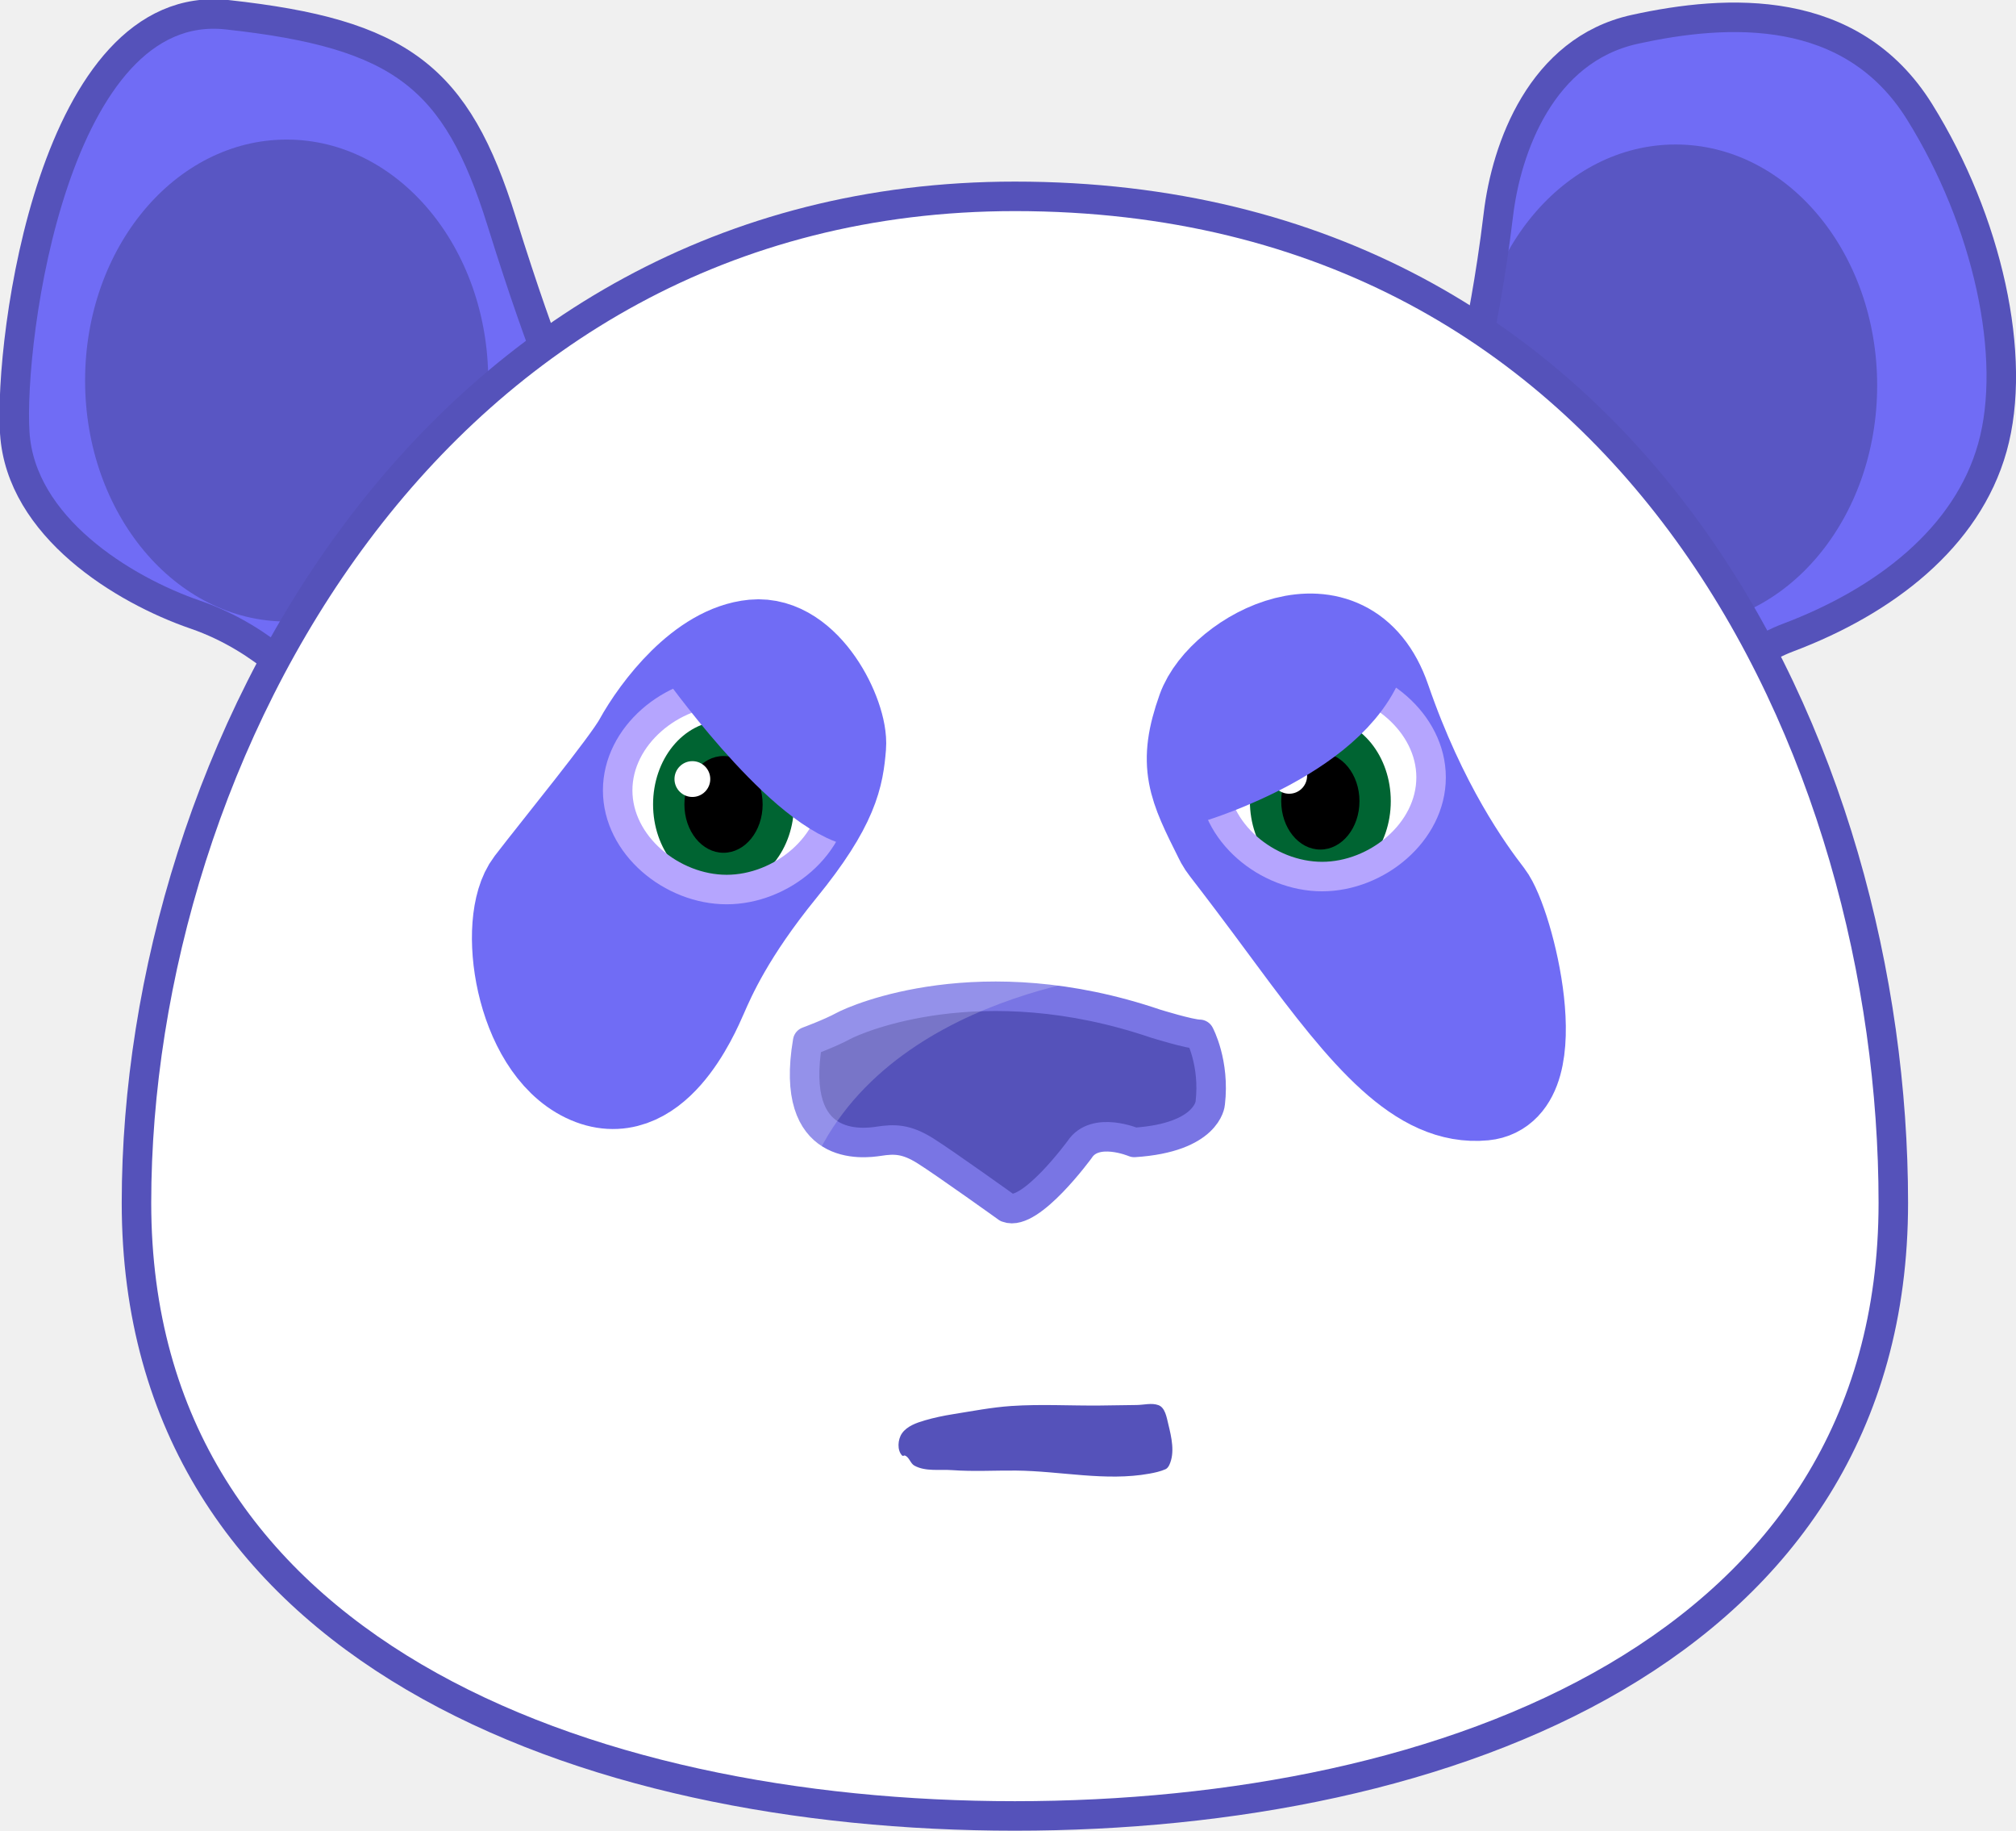
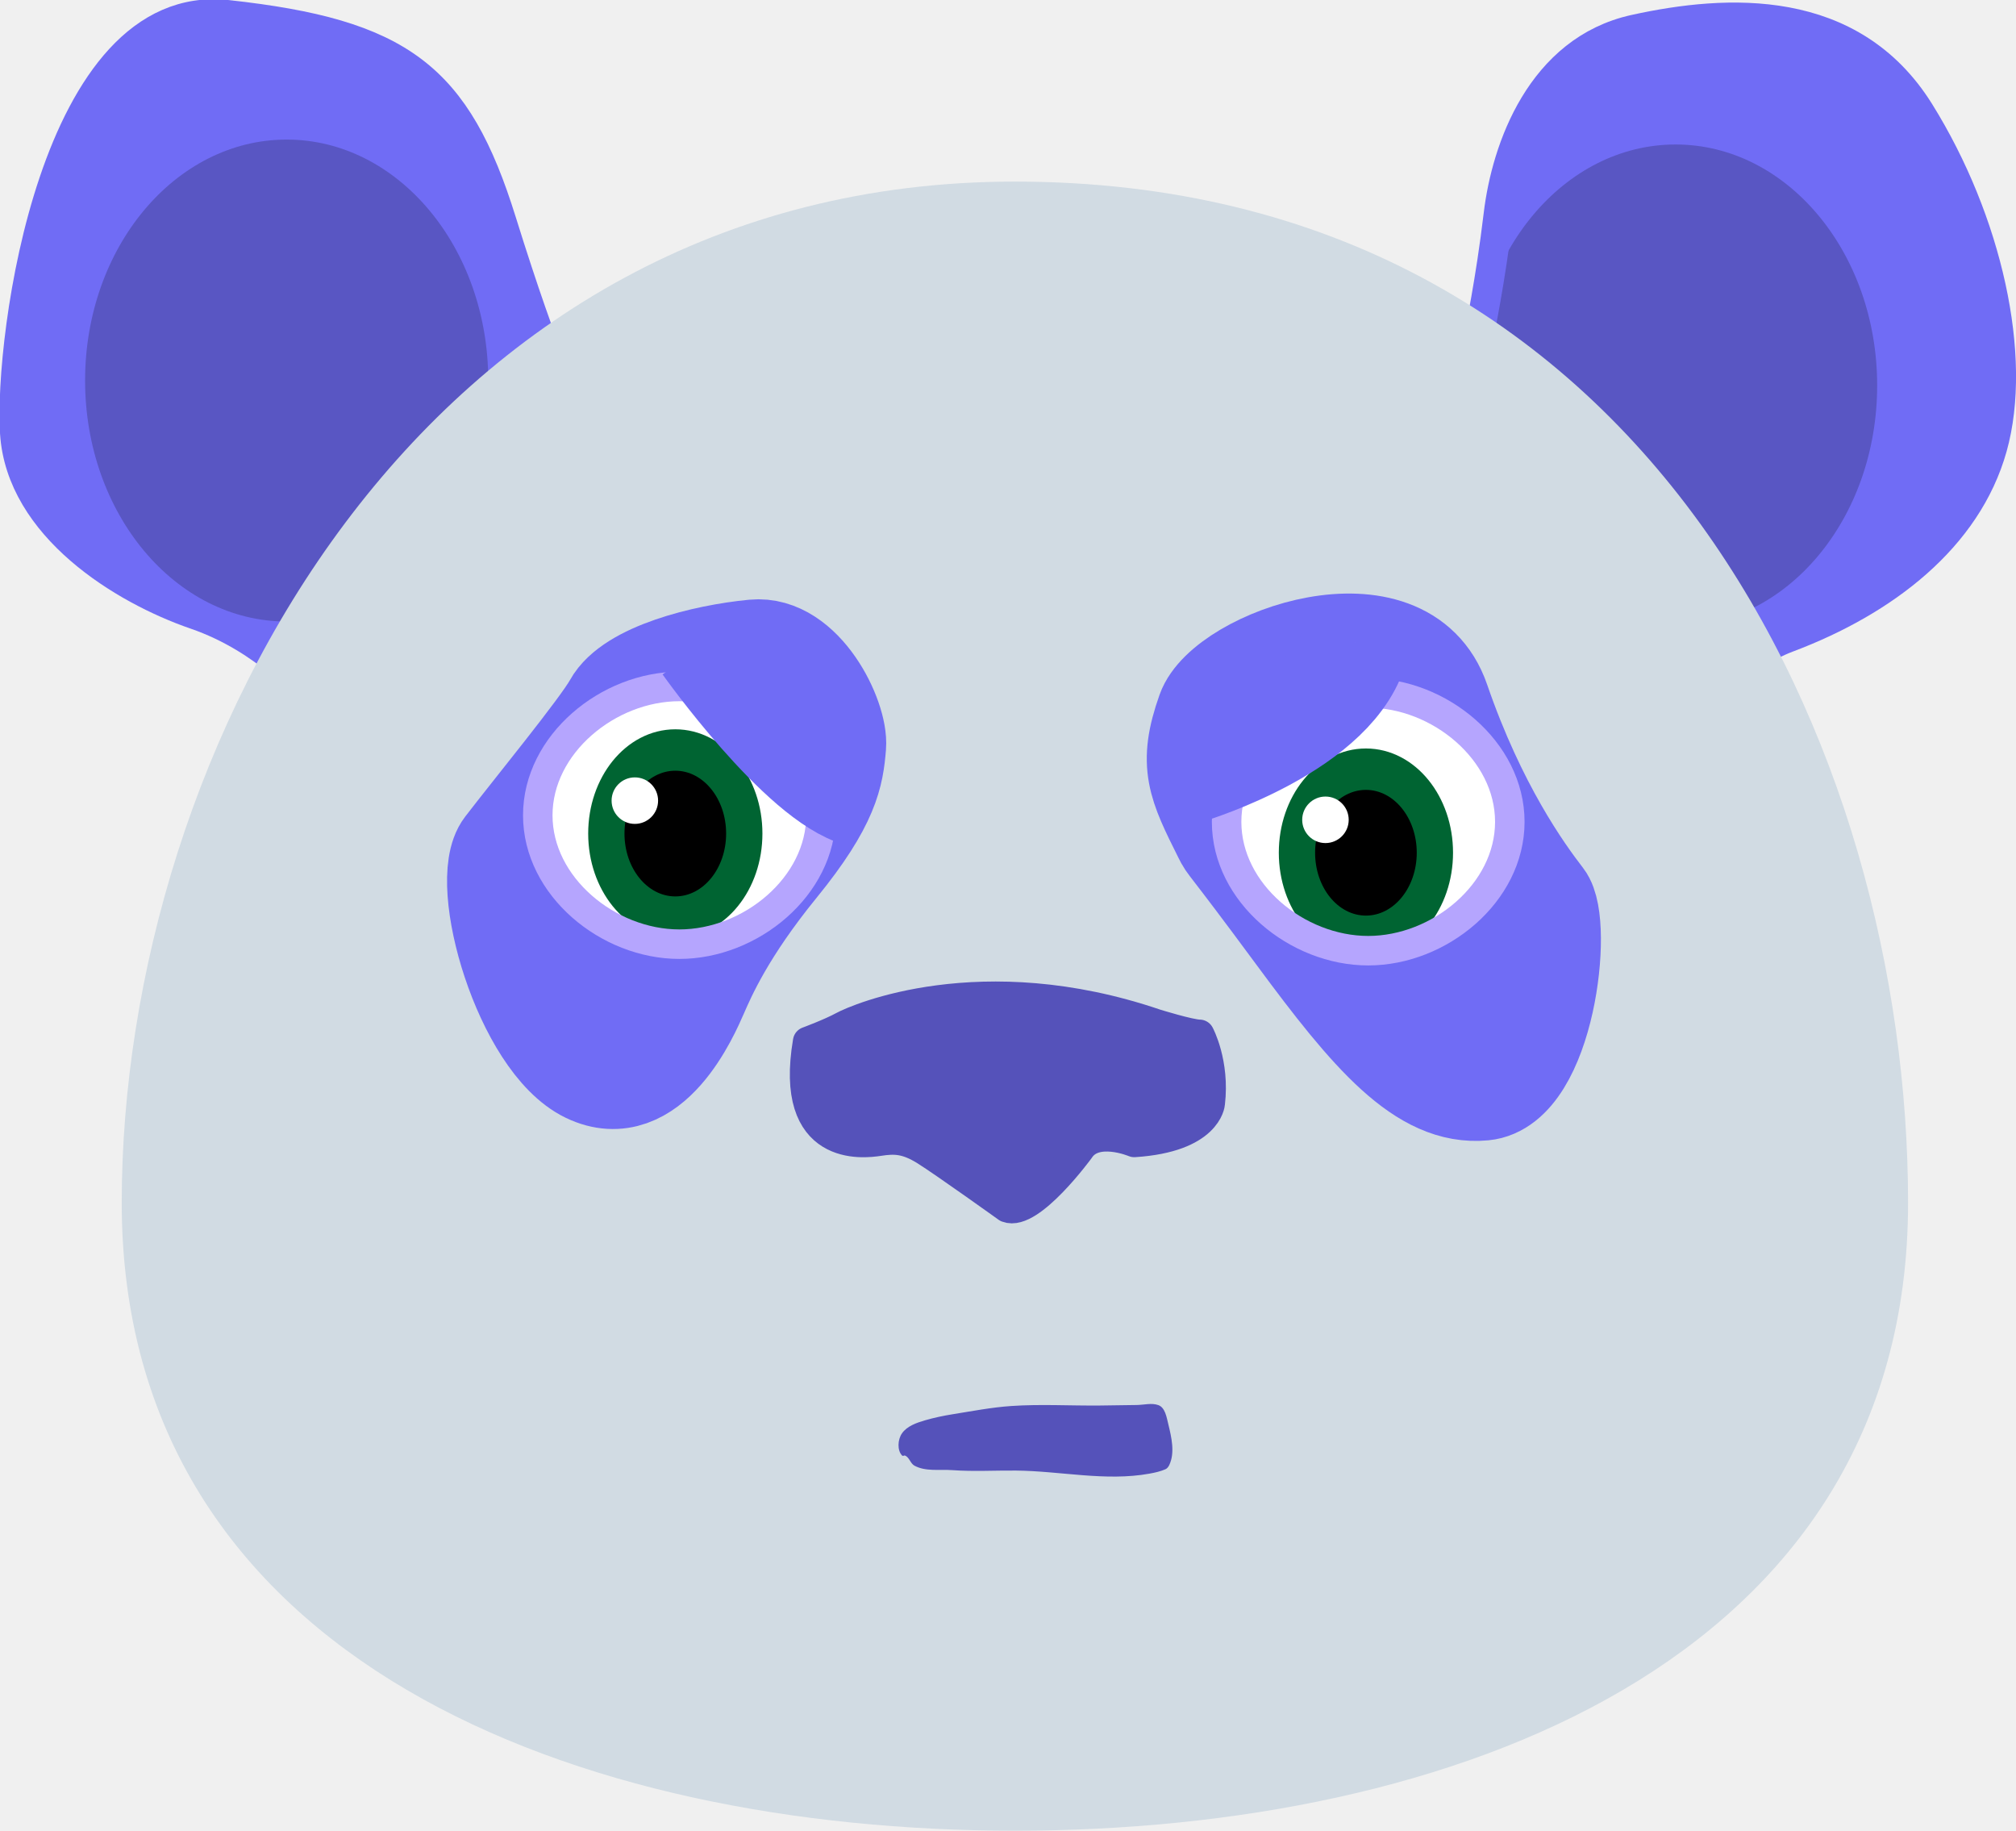
<svg xmlns="http://www.w3.org/2000/svg" xmlns:xlink="http://www.w3.org/1999/xlink" version="1.1" baseProfile="full" width="205.023" height="186.13" viewBox="0 0 205.02 186.13" enable-background="new 0 0 205.02 186.13" xml:space="preserve">
  <g>
-     <path fill="#706CF5" fill-opacity="1" stroke-width="3" stroke-linejoin="round" d="M 150.447,33.907C 150.447,33.907 151.574,28.593 152.379,21.829C 153.184,15.066 156.727,5.082 166.228,2.989C 175.728,0.896 188.289,0.252 195.213,11.363C 202.137,22.474 205.197,36.322 202.62,45.501C 200.044,54.68 191.67,61.12 181.847,64.824C 172.025,68.528 170.736,80.283 170.736,80.283L 150.447,33.907 Z " />
+     <path fill="#706CF5" fill-opacity="1" stroke-width="3" stroke-linejoin="round" d="M 150.447,33.907C 150.447,33.907 151.574,28.593 152.379,21.83C 153.184,15.066 156.727,5.083 166.228,2.989C 175.728,0.896 188.289,0.252 195.213,11.363C 202.137,22.474 205.197,36.322 202.62,45.501C 200.044,54.68 191.67,61.121 181.847,64.824C 172.025,68.528 170.736,80.283 170.736,80.283L 150.447,33.907 Z " />
    <defs>
-       <path id="SVG_CLIPPER1_" d="M 150.447,33.907C 150.447,33.907 151.574,28.593 152.379,21.829C 153.184,15.066 156.727,5.082 166.228,2.989C 175.728,0.896 188.289,0.252 195.213,11.363C 202.137,22.474 205.197,36.322 202.62,45.501C 200.044,54.68 191.67,61.12 181.847,64.824C 172.025,68.528 170.736,80.283 170.736,80.283L 150.447,33.907 Z " />
+       <path id="SVG_CLIPPER1_" d="M 150.447,33.907C 150.447,33.907 151.574,28.593 152.379,21.83C 153.184,15.066 156.727,5.083 166.228,2.989C 175.728,0.896 188.289,0.252 195.213,11.363C 202.137,22.474 205.197,36.322 202.62,45.501C 200.044,54.68 191.67,61.121 181.847,64.824C 172.025,68.528 170.736,80.283 170.736,80.283L 150.447,33.907 Z " />
    </defs>
    <clipPath id="SVG_CLIPPER2_">
      <use xlink:href="#SVG_CLIPPER1_" overflow="visible" />
    </clipPath>
    <g clip-path="url(#SVG_CLIPPER2_)">
      <path fill="#000000" fill-opacity="0.204" stroke-width="0.2" stroke-linejoin="round" d="M 170.402,14.691C 181.724,14.691 190.902,25.66 190.902,39.191C 190.902,52.722 181.724,63.691 170.402,63.691C 159.08,63.691 149.902,52.722 149.902,39.191C 149.902,25.66 159.08,14.691 170.402,14.691 Z " />
    </g>
-     <path fill="none" stroke-width="3" stroke-linejoin="round" stroke="#5552BA" stroke-opacity="1" d="M 150.447,33.907C 150.447,33.907 151.574,28.593 152.379,21.829C 153.184,15.066 156.727,5.082 166.228,2.989C 175.728,0.896 188.289,0.252 195.213,11.363C 202.137,22.474 205.197,36.322 202.62,45.501C 200.044,54.68 191.67,61.12 181.847,64.824C 172.025,68.528 170.736,80.283 170.736,80.283L 150.447,33.907 Z " />
+     <path fill="none" stroke-width="3" stroke-linejoin="round" stroke="#706CF5" stroke-opacity="1" d="M 150.447,33.907C 150.447,33.907 151.574,28.593 152.379,21.83C 153.184,15.066 156.727,5.083 166.228,2.989C 175.728,0.896 188.289,0.252 195.213,11.363C 202.137,22.474 205.197,36.322 202.62,45.501C 200.044,54.68 191.67,61.121 181.847,64.824C 172.025,68.528 170.736,80.283 170.736,80.283L 150.447,33.907 Z " />
  </g>
  <g>
-     <path fill="#706CF5" fill-opacity="1" stroke-width="3" stroke-linejoin="round" d="M 31.451,70.34C 31.451,70.34 27.224,65.026 19.857,62.49C 12.49,59.953 2.104,53.553 1.5,44.012C 0.896,34.471 5.485,-0.432 23.118,1.5C 40.751,3.433 46.427,7.78 51.016,22.514C 55.606,37.248 57.9,41.475 57.9,41.475L 31.451,70.34 Z " />
+     <path fill="#706CF5" fill-opacity="1" stroke-width="3" stroke-linejoin="round" d="M 31.451,70.34C 31.451,70.34 27.224,65.026 19.857,62.49C 12.49,59.954 2.104,53.553 1.5,44.012C 0.896,34.471 5.485,-0.432 23.118,1.5C 40.751,3.433 46.427,7.78 51.016,22.515C 55.606,37.249 57.9,41.476 57.9,41.476L 31.451,70.34 Z " />
    <defs>
-       <path id="SVG_CLIPPER3_" d="M 31.451,70.34C 31.451,70.34 27.224,65.026 19.857,62.49C 12.49,59.953 2.104,53.553 1.5,44.012C 0.896,34.471 5.485,-0.432 23.118,1.5C 40.751,3.433 46.427,7.78 51.016,22.514C 55.606,37.248 57.9,41.475 57.9,41.475L 31.451,70.34 Z " />
+       <path id="SVG_CLIPPER3_" d="M 31.451,70.34C 31.451,70.34 27.224,65.026 19.857,62.49C 12.49,59.954 2.104,53.553 1.5,44.012C 0.896,34.471 5.485,-0.432 23.118,1.5C 40.751,3.433 46.427,7.78 51.016,22.515C 55.606,37.249 57.9,41.476 57.9,41.476L 31.451,70.34 Z " />
    </defs>
    <clipPath id="SVG_CLIPPER4_">
      <use xlink:href="#SVG_CLIPPER3_" overflow="visible" />
    </clipPath>
    <g clip-path="url(#SVG_CLIPPER4_)">
      <path fill="#000000" fill-opacity="0.204" stroke-width="0.2" stroke-linejoin="round" d="M 29.152,14.191C 40.474,14.191 49.652,25.16 49.652,38.691C 49.652,52.222 40.474,63.191 29.152,63.191C 17.83,63.191 8.652,52.222 8.652,38.691C 8.652,25.16 17.83,14.191 29.152,14.191 Z " />
    </g>
-     <path fill="none" stroke-width="3" stroke-linejoin="round" stroke="#5552BA" stroke-opacity="1" d="M 31.451,70.34C 31.451,70.34 27.224,65.026 19.857,62.49C 12.49,59.953 2.104,53.553 1.5,44.012C 0.896,34.471 5.485,-0.432 23.118,1.5C 40.751,3.433 46.427,7.78 51.016,22.514C 55.606,37.248 57.9,41.475 57.9,41.475L 31.451,70.34 Z " />
+     <path fill="none" stroke-width="3" stroke-linejoin="round" stroke="#706CF5" stroke-opacity="1" d="M 31.451,70.34C 31.451,70.34 27.224,65.026 19.857,62.49C 12.49,59.954 2.104,53.553 1.5,44.012C 0.896,34.471 5.485,-0.432 23.118,1.5C 40.751,3.433 46.427,7.78 51.016,22.515C 55.606,37.249 57.9,41.476 57.9,41.476L 31.451,70.34 Z " />
  </g>
-   <path fill="#FFFFFF" fill-opacity="1" stroke-width="3" stroke-linejoin="round" stroke="#5552BA" stroke-opacity="1" d="M 103.211,19.963C 166.632,19.963 192.545,76.825 192.545,122.297C 192.545,167.768 147.026,184.63 103.211,184.63C 59.397,184.63 13.878,167.768 13.878,122.297C 13.878,76.825 43.874,19.963 103.211,19.963 Z " />
-   <path fill="#706CF5" fill-opacity="1" stroke-width="10" stroke-linejoin="round" stroke="#706CF5" stroke-opacity="1" d="M 65.308,75.614C 67.134,72.303 71.588,66.435 76.66,65.952C 81.733,65.469 85.356,72.957 85.114,75.855C 84.873,78.754 84.47,81.612 79.156,88.134C 73.842,94.655 71.91,99.124 71.064,101.056C 70.219,102.989 66.234,112.288 59.712,109.148C 53.19,106.008 51.499,93.689 54.277,90.066C 57.055,86.443 64.019,77.949 65.308,75.614 Z " />
-   <path fill="#706CF5" fill-opacity="1" stroke-width="10" stroke-linejoin="round" stroke="#706CF5" stroke-opacity="1" d="M 124.325,84.993C 121.691,79.726 120.702,77.747 122.634,72.312C 124.566,66.878 136.764,60.356 140.508,71.225C 144.252,82.095 148.962,88.617 151.015,91.274C 153.068,93.93 157.175,110.356 150.895,110.959C 144.614,111.563 139.301,105.283 131.813,95.138C 124.325,84.993 124.929,86.201 124.325,84.993 Z " />
-   <path fill="#000000" fill-opacity="1" stroke-width="3" stroke-linejoin="round" stroke="#B5A5FE" stroke-opacity="1" d="M 75.037,77.223C 77.933,77.223 80.28,79.57 80.28,82.465C 80.28,85.361 77.933,87.708 75.037,87.708C 72.142,87.708 69.795,85.361 69.795,82.465C 69.795,79.57 72.142,77.223 75.037,77.223 Z " />
-   <path fill="#000000" fill-opacity="1" stroke-width="3" stroke-linejoin="round" stroke="#B5A5FE" stroke-opacity="1" d="M 131.039,77.058C 133.935,77.058 136.282,79.405 136.282,82.3C 136.282,85.195 133.935,87.542 131.039,87.542C 128.144,87.542 125.797,85.195 125.797,82.3C 125.797,79.405 128.144,77.058 131.039,77.058 Z " />
-   <path fill="#5552BA" fill-opacity="1" stroke-width="3" stroke-linejoin="round" stroke="#7975E4" stroke-opacity="1" d="M 82.135,105.887C 82.135,105.887 84.43,105.042 85.758,104.317C 87.087,103.592 99.768,98.037 117.521,104.076C 117.521,104.076 121.024,105.162 121.99,105.162C 121.99,105.162 123.56,108.061 123.077,112.167C 123.077,112.167 122.835,115.67 115.347,116.153C 115.347,116.153 111.362,114.462 109.792,116.877C 109.792,116.877 104.793,123.715 102.425,122.795C 102.425,122.795 96.024,118.206 94.092,116.998C 92.159,115.79 90.951,115.79 89.382,116.032C 87.811,116.273 80.203,117.24 82.135,105.887 Z " />
-   <path fill="#5552BA" fill-opacity="1" stroke-width="0.2" stroke-linejoin="round" d="M 102.828,142.951C 100.835,143.087 98.866,143.473 96.893,143.787C 95.941,143.939 94.993,144.138 94.067,144.407C 93.206,144.657 92.24,144.996 91.727,145.731C 91.294,146.35 91.215,147.465 91.751,147.997C 91.782,148.027 91.836,148.016 91.879,148.014C 91.922,148.011 91.965,147.971 92.007,147.983C 92.46,148.117 92.571,148.781 92.984,149.01C 94.121,149.64 95.559,149.377 96.855,149.472C 99.002,149.628 101.16,149.496 103.312,149.515C 107.841,149.556 112.439,150.636 116.895,149.828C 117.449,149.728 118.008,149.606 118.524,149.38C 118.703,149.302 118.831,149.121 118.914,148.945C 119.503,147.693 119.139,146.141 118.813,144.797C 118.641,144.09 118.489,143.109 117.805,142.862C 117.114,142.613 116.337,142.84 115.603,142.849C 114.367,142.865 113.132,142.888 111.896,142.901C 108.874,142.933 105.844,142.745 102.828,142.951 Z " />
-   <path fill="#FFFFFF" fill-opacity="1" stroke-width="0.2" stroke-linejoin="round" d="M 73.844,79.323C 74.764,79.323 75.51,80.069 75.51,80.99C 75.51,81.91 74.764,82.656 73.844,82.656C 72.923,82.656 72.177,81.91 72.177,80.99C 72.177,80.069 72.923,79.323 73.844,79.323 Z " />
-   <path fill="#FFFFFF" fill-opacity="1" stroke-width="0.2" stroke-linejoin="round" d="M 129.844,78.989C 130.764,78.989 131.51,79.736 131.51,80.656C 131.51,81.576 130.764,82.323 129.844,82.323C 128.923,82.323 128.177,81.576 128.177,80.656C 128.177,79.736 128.923,78.989 129.844,78.989 Z " />
-   <path fill="#FFFFFF" fill-opacity="0.204" stroke-width="0.2" stroke-linejoin="round" d="M 115.689,98.808C 115.689,98.808 89.439,100.557 82.189,119.557C 82.189,119.557 76.439,108.057 78.439,103.807C 78.439,103.807 96.439,93.558 115.689,98.808 Z " />
+   <path fill="#D1DBE3" fill-opacity="1" stroke-width="3" stroke-linejoin="round" stroke="#D1DBE3" stroke-opacity="1" d="M 103.211,19.963C 166.632,19.963 192.545,76.825 192.545,122.297C 192.545,167.768 147.026,184.63 103.211,184.63C 59.397,184.63 13.878,167.768 13.878,122.297C 13.878,76.825 43.874,19.963 103.211,19.963 Z " />
+   <path fill="#706CF5" fill-opacity="1" stroke-width="10" stroke-linejoin="round" stroke="#706CF5" stroke-opacity="1" d="M 62.308,71.614C 64.134,68.304 71.588,66.435 76.66,65.952C 81.733,65.469 85.356,72.957 85.114,75.855C 84.873,78.754 84.47,81.612 79.156,88.134C 73.842,94.655 71.91,99.124 71.064,101.056C 70.219,102.989 66.234,112.288 59.712,109.148C 53.19,106.008 48.5,89.69 51.278,86.067C 54.055,82.443 61.02,73.949 62.308,71.614 Z " />
+   <path fill="#706CF5" fill-opacity="1" stroke-width="10" stroke-linejoin="round" stroke="#706CF5" stroke-opacity="1" d="M 124.325,84.994C 121.691,79.726 120.702,77.747 122.634,72.313C 124.566,66.878 142.765,60.357 146.509,71.226C 150.253,82.095 154.963,88.617 157.016,91.274C 159.069,93.931 157.175,110.356 150.895,110.96C 144.614,111.564 139.301,105.283 131.813,95.138C 124.325,84.994 124.929,86.201 124.325,84.994 Z " />
+   <path fill="#000000" fill-opacity="1" stroke-width="3" stroke-linejoin="round" stroke="#B5A5FE" stroke-opacity="1" d="M 75.037,77.223C 77.933,77.223 80.28,79.57 80.28,82.466C 80.28,85.361 77.933,87.708 75.037,87.708C 72.142,87.708 69.795,85.361 69.795,82.466C 69.795,79.57 72.142,77.223 75.037,77.223 Z " />
+   <path fill="#000000" fill-opacity="1" stroke-width="3" stroke-linejoin="round" stroke="#B5A5FE" stroke-opacity="1" d="M 131.039,77.058C 133.935,77.058 136.282,79.405 136.282,82.3C 136.282,85.195 133.935,87.543 131.039,87.543C 128.144,87.543 125.797,85.195 125.797,82.3C 125.797,79.405 128.144,77.058 131.039,77.058 Z " />
+   <path fill="#5552BA" fill-opacity="1" stroke-width="3" stroke-linejoin="round" stroke="#5552BA" stroke-opacity="1" d="M 82.135,105.887C 82.135,105.887 84.43,105.042 85.758,104.317C 87.087,103.593 99.768,98.037 117.521,104.076C 117.521,104.076 121.024,105.163 121.99,105.163C 121.99,105.163 123.56,108.061 123.077,112.167C 123.077,112.167 122.835,115.67 115.347,116.153C 115.347,116.153 111.362,114.462 109.792,116.878C 109.792,116.878 104.793,123.715 102.425,122.795C 102.425,122.795 96.024,118.206 94.092,116.998C 92.159,115.791 90.951,115.791 89.382,116.032C 87.811,116.274 80.203,117.24 82.135,105.887 Z " />
+   <path fill="#5552BA" fill-opacity="1" stroke-width="0.2" stroke-linejoin="round" d="M 102.828,142.952C 100.835,143.088 98.866,143.473 96.893,143.787C 95.941,143.939 94.993,144.138 94.067,144.407C 93.206,144.657 92.24,144.996 91.727,145.731C 91.294,146.35 91.215,147.465 91.751,147.997C 91.782,148.027 91.836,148.016 91.879,148.014C 91.922,148.012 91.965,147.971 92.007,147.983C 92.46,148.117 92.571,148.781 92.984,149.01C 94.121,149.64 95.559,149.377 96.855,149.472C 99.002,149.628 101.16,149.496 103.312,149.515C 107.841,149.556 112.439,150.636 116.895,149.828C 117.449,149.728 118.008,149.606 118.524,149.38C 118.703,149.302 118.831,149.121 118.914,148.945C 119.503,147.694 119.139,146.141 118.813,144.797C 118.641,144.09 118.489,143.109 117.805,142.862C 117.114,142.613 116.337,142.84 115.603,142.849C 114.367,142.865 113.132,142.888 111.896,142.901C 108.874,142.933 105.844,142.746 102.828,142.952 Z " />
+   <path fill="#FFFFFF" fill-opacity="1" stroke-width="0.2" stroke-linejoin="round" d="M 73.844,79.323C 74.764,79.323 75.51,80.07 75.51,80.99C 75.51,81.91 74.764,82.656 73.844,82.656C 72.923,82.656 72.177,81.91 72.177,80.99C 72.177,80.07 72.923,79.323 73.844,79.323 Z " />
+   <path fill="#FFFFFF" fill-opacity="1" stroke-width="0.2" stroke-linejoin="round" d="M 129.844,78.99C 130.764,78.99 131.51,79.736 131.51,80.656C 131.51,81.577 130.764,82.323 129.844,82.323C 128.923,82.323 128.177,81.577 128.177,80.656C 128.177,79.736 128.923,78.99 129.844,78.99 Z " />
  <g>
-     <path fill="#FFFFFF" fill-opacity="1" stroke-width="3" stroke-linejoin="round" d="M 73.898,70.273C 79.467,70.273 84.982,74.788 84.982,80.357C 84.982,85.926 79.467,90.441 73.898,90.441C 68.329,90.441 62.814,85.926 62.814,80.357C 62.814,74.788 68.329,70.273 73.898,70.273 Z " />
+     <path fill="#FFFFFF" fill-opacity="1" stroke-width="3" stroke-linejoin="round" d="M 69.09,69.793C 76.326,69.793 83.491,75.659 83.491,82.894C 83.491,90.13 76.326,95.996 69.09,95.996C 61.854,95.996 54.689,90.13 54.689,82.894C 54.689,75.659 61.855,69.793 69.09,69.793 Z " />
    <defs>
-       <path id="SVG_CLIPPER5_" d="M 73.898,70.273C 79.467,70.273 84.982,74.788 84.982,80.357C 84.982,85.926 79.467,90.441 73.898,90.441C 68.329,90.441 62.814,85.926 62.814,80.357C 62.814,74.788 68.329,70.273 73.898,70.273 Z " />
+       <path id="SVG_CLIPPER5_" d="M 69.09,69.793C 76.326,69.793 83.491,75.659 83.491,82.894C 83.491,90.13 76.326,95.996 69.09,95.996C 61.854,95.996 54.689,90.13 54.689,82.894C 54.689,75.659 61.855,69.793 69.09,69.793 Z " />
    </defs>
    <clipPath id="SVG_CLIPPER6_">
      <use xlink:href="#SVG_CLIPPER5_" overflow="visible" />
    </clipPath>
    <g clip-path="url(#SVG_CLIPPER6_)">
-       <path fill="#006432" fill-opacity="1" stroke-width="3" stroke-linejoin="round" stroke="#006432" stroke-opacity="1" d="M 73.579,74.781C 76.707,74.781 79.243,77.916 79.243,81.783C 79.243,85.651 76.707,88.786 73.579,88.786C 70.451,88.786 67.915,85.651 67.915,81.783C 67.915,77.916 70.451,74.781 73.579,74.781 Z " />
-       <path fill="#000000" fill-opacity="1" stroke-width="0.2" stroke-linejoin="round" d="M 73.579,76.866C 75.776,76.866 77.557,79.068 77.557,81.784C 77.557,84.501 75.776,86.703 73.579,86.703C 71.382,86.703 69.601,84.501 69.601,81.784C 69.601,79.068 71.382,76.866 73.579,76.866 Z " />
-       <path fill="#FFFFFF" fill-opacity="1" stroke-width="0.2" stroke-linejoin="round" d="M 70.412,77.388C 71.417,77.388 72.231,78.204 72.231,79.208C 72.231,80.213 71.417,81.028 70.412,81.028C 69.406,81.028 68.592,80.213 68.592,79.208C 68.592,78.204 69.407,77.388 70.412,77.388 Z " />
+       <path fill="#006432" fill-opacity="1" stroke-width="3" stroke-linejoin="round" stroke="#006432" stroke-opacity="1" d="M 68.676,75.649C 72.74,75.649 76.035,79.723 76.035,84.748C 76.035,89.773 72.74,93.847 68.676,93.847C 64.611,93.847 61.316,89.773 61.316,84.748C 61.316,79.723 64.611,75.649 68.676,75.649 Z " />
+       <path fill="#000000" fill-opacity="1" stroke-width="0.2" stroke-linejoin="round" d="M 68.676,78.359C 71.53,78.359 73.844,81.22 73.844,84.75C 73.844,88.279 71.53,91.14 68.676,91.14C 65.821,91.14 63.507,88.279 63.507,84.75C 63.507,81.22 65.821,78.359 68.676,78.359 Z " />
+       <path fill="#FFFFFF" fill-opacity="1" stroke-width="0.2" stroke-linejoin="round" d="M 64.56,79.038C 65.866,79.038 66.925,80.096 66.925,81.402C 66.925,82.708 65.866,83.767 64.56,83.767C 63.254,83.767 62.196,82.708 62.196,81.402C 62.196,80.096 63.254,79.038 64.56,79.038 Z " />
    </g>
-     <path fill="none" stroke-width="3" stroke-linejoin="round" stroke="#B5A5FE" stroke-opacity="1" d="M 73.898,70.273C 79.467,70.273 84.982,74.788 84.982,80.357C 84.982,85.926 79.467,90.441 73.898,90.441C 68.329,90.441 62.814,85.926 62.814,80.357C 62.814,74.788 68.329,70.273 73.898,70.273 Z " />
+     <path fill="none" stroke-width="3" stroke-linejoin="round" stroke="#B5A5FE" stroke-opacity="1" d="M 69.09,69.793C 76.326,69.793 83.491,75.659 83.491,82.894C 83.491,90.13 76.326,95.996 69.09,95.996C 61.854,95.996 54.689,90.13 54.689,82.894C 54.689,75.659 61.855,69.793 69.09,69.793 Z " />
  </g>
  <path fill="#706CF5" fill-opacity="1" stroke-width="10" stroke-linejoin="round" stroke="#706CF5" stroke-opacity="1" d="M 71.458,65.676C 71.458,65.676 81.229,79.447 87.395,81.113" />
  <g>
-     <path fill="#FFFFFF" fill-opacity="1" stroke-width="3" stroke-linejoin="round" d="M 134.453,68.955C 140.022,68.955 145.537,73.47 145.537,79.039C 145.537,84.608 140.022,89.122 134.453,89.122C 128.884,89.122 123.369,84.608 123.369,79.039C 123.369,73.47 128.884,68.955 134.453,68.955 Z " />
+     <path fill="#FFFFFF" fill-opacity="1" stroke-width="3" stroke-linejoin="round" d="M 139.142,70.455C 146.378,70.455 153.543,76.321 153.543,83.557C 153.543,90.793 146.378,96.658 139.142,96.658C 131.907,96.658 124.742,90.793 124.742,83.557C 124.742,76.321 131.907,70.455 139.142,70.455 Z " />
    <defs>
-       <path id="SVG_CLIPPER7_" d="M 134.453,68.955C 140.022,68.955 145.537,73.47 145.537,79.039C 145.537,84.608 140.022,89.122 134.453,89.122C 128.884,89.122 123.369,84.608 123.369,79.039C 123.369,73.47 128.884,68.955 134.453,68.955 Z " />
+       <path id="SVG_CLIPPER7_" d="M 139.142,70.455C 146.378,70.455 153.543,76.321 153.543,83.557C 153.543,90.793 146.378,96.658 139.142,96.658C 131.907,96.658 124.742,90.793 124.742,83.557C 124.742,76.321 131.907,70.455 139.142,70.455 Z " />
    </defs>
    <clipPath id="SVG_CLIPPER8_">
      <use xlink:href="#SVG_CLIPPER7_" overflow="visible" />
    </clipPath>
    <g clip-path="url(#SVG_CLIPPER8_)">
-       <path fill="#006432" fill-opacity="1" stroke-width="3" stroke-linejoin="round" stroke="#006432" stroke-opacity="1" d="M 134.274,74.453C 137.402,74.453 139.938,77.588 139.938,81.456C 139.938,85.324 137.402,88.459 134.274,88.459C 131.146,88.459 128.61,85.324 128.61,81.456C 128.61,77.588 131.146,74.453 134.274,74.453 Z " />
-       <path fill="#000000" fill-opacity="1" stroke-width="0.2" stroke-linejoin="round" d="M 134.274,76.538C 136.471,76.538 138.253,78.741 138.253,81.457C 138.253,84.174 136.472,86.376 134.274,86.376C 132.077,86.376 130.296,84.174 130.296,81.457C 130.296,78.741 132.077,76.538 134.274,76.538 Z " />
-       <path fill="#FFFFFF" fill-opacity="1" stroke-width="0.2" stroke-linejoin="round" d="M 131.107,77.061C 132.112,77.061 132.927,77.876 132.927,78.881C 132.927,79.886 132.112,80.701 131.107,80.701C 130.102,80.701 129.287,79.886 129.287,78.881C 129.287,77.876 130.102,77.061 131.107,77.061 Z " />
+       <path fill="#006432" fill-opacity="1" stroke-width="3" stroke-linejoin="round" stroke="#006432" stroke-opacity="1" d="M 138.91,77.599C 142.974,77.599 146.269,81.672 146.269,86.697C 146.269,91.722 142.974,95.796 138.91,95.796C 134.846,95.796 131.551,91.722 131.551,86.697C 131.551,81.672 134.846,77.599 138.91,77.599 Z " />
+       <path fill="#000000" fill-opacity="1" stroke-width="0.2" stroke-linejoin="round" d="M 138.91,80.308C 141.765,80.308 144.079,83.17 144.079,86.699C 144.079,90.229 141.765,93.09 138.91,93.09C 136.055,93.09 133.741,90.229 133.741,86.699C 133.741,83.17 136.055,80.308 138.91,80.308 Z " />
+       <path fill="#FFFFFF" fill-opacity="1" stroke-width="0.2" stroke-linejoin="round" d="M 134.795,80.987C 136.1,80.987 137.159,82.046 137.159,83.352C 137.159,84.658 136.1,85.716 134.795,85.716C 133.489,85.716 132.43,84.658 132.43,83.352C 132.43,82.046 133.489,80.987 134.795,80.987 Z " />
    </g>
-     <path fill="none" stroke-width="3" stroke-linejoin="round" stroke="#B5A5FE" stroke-opacity="1" d="M 134.453,68.955C 140.022,68.955 145.537,73.47 145.537,79.039C 145.537,84.608 140.022,89.122 134.453,89.122C 128.884,89.122 123.369,84.608 123.369,79.039C 123.369,73.47 128.884,68.955 134.453,68.955 Z " />
+     <path fill="none" stroke-width="3" stroke-linejoin="round" stroke="#B5A5FE" stroke-opacity="1" d="M 139.142,70.455C 146.378,70.455 153.543,76.321 153.543,83.557C 153.543,90.793 146.378,96.658 139.142,96.658C 131.907,96.658 124.742,90.793 124.742,83.557C 124.742,76.321 131.907,70.455 139.142,70.455 Z " />
  </g>
  <path fill="#987FFF" fill-opacity="1" stroke-width="11" stroke-linejoin="round" stroke="#706CF5" stroke-opacity="1" d="M 120.958,78.197C 120.958,78.197 136.041,73.614 137.833,65.322" />
</svg>
